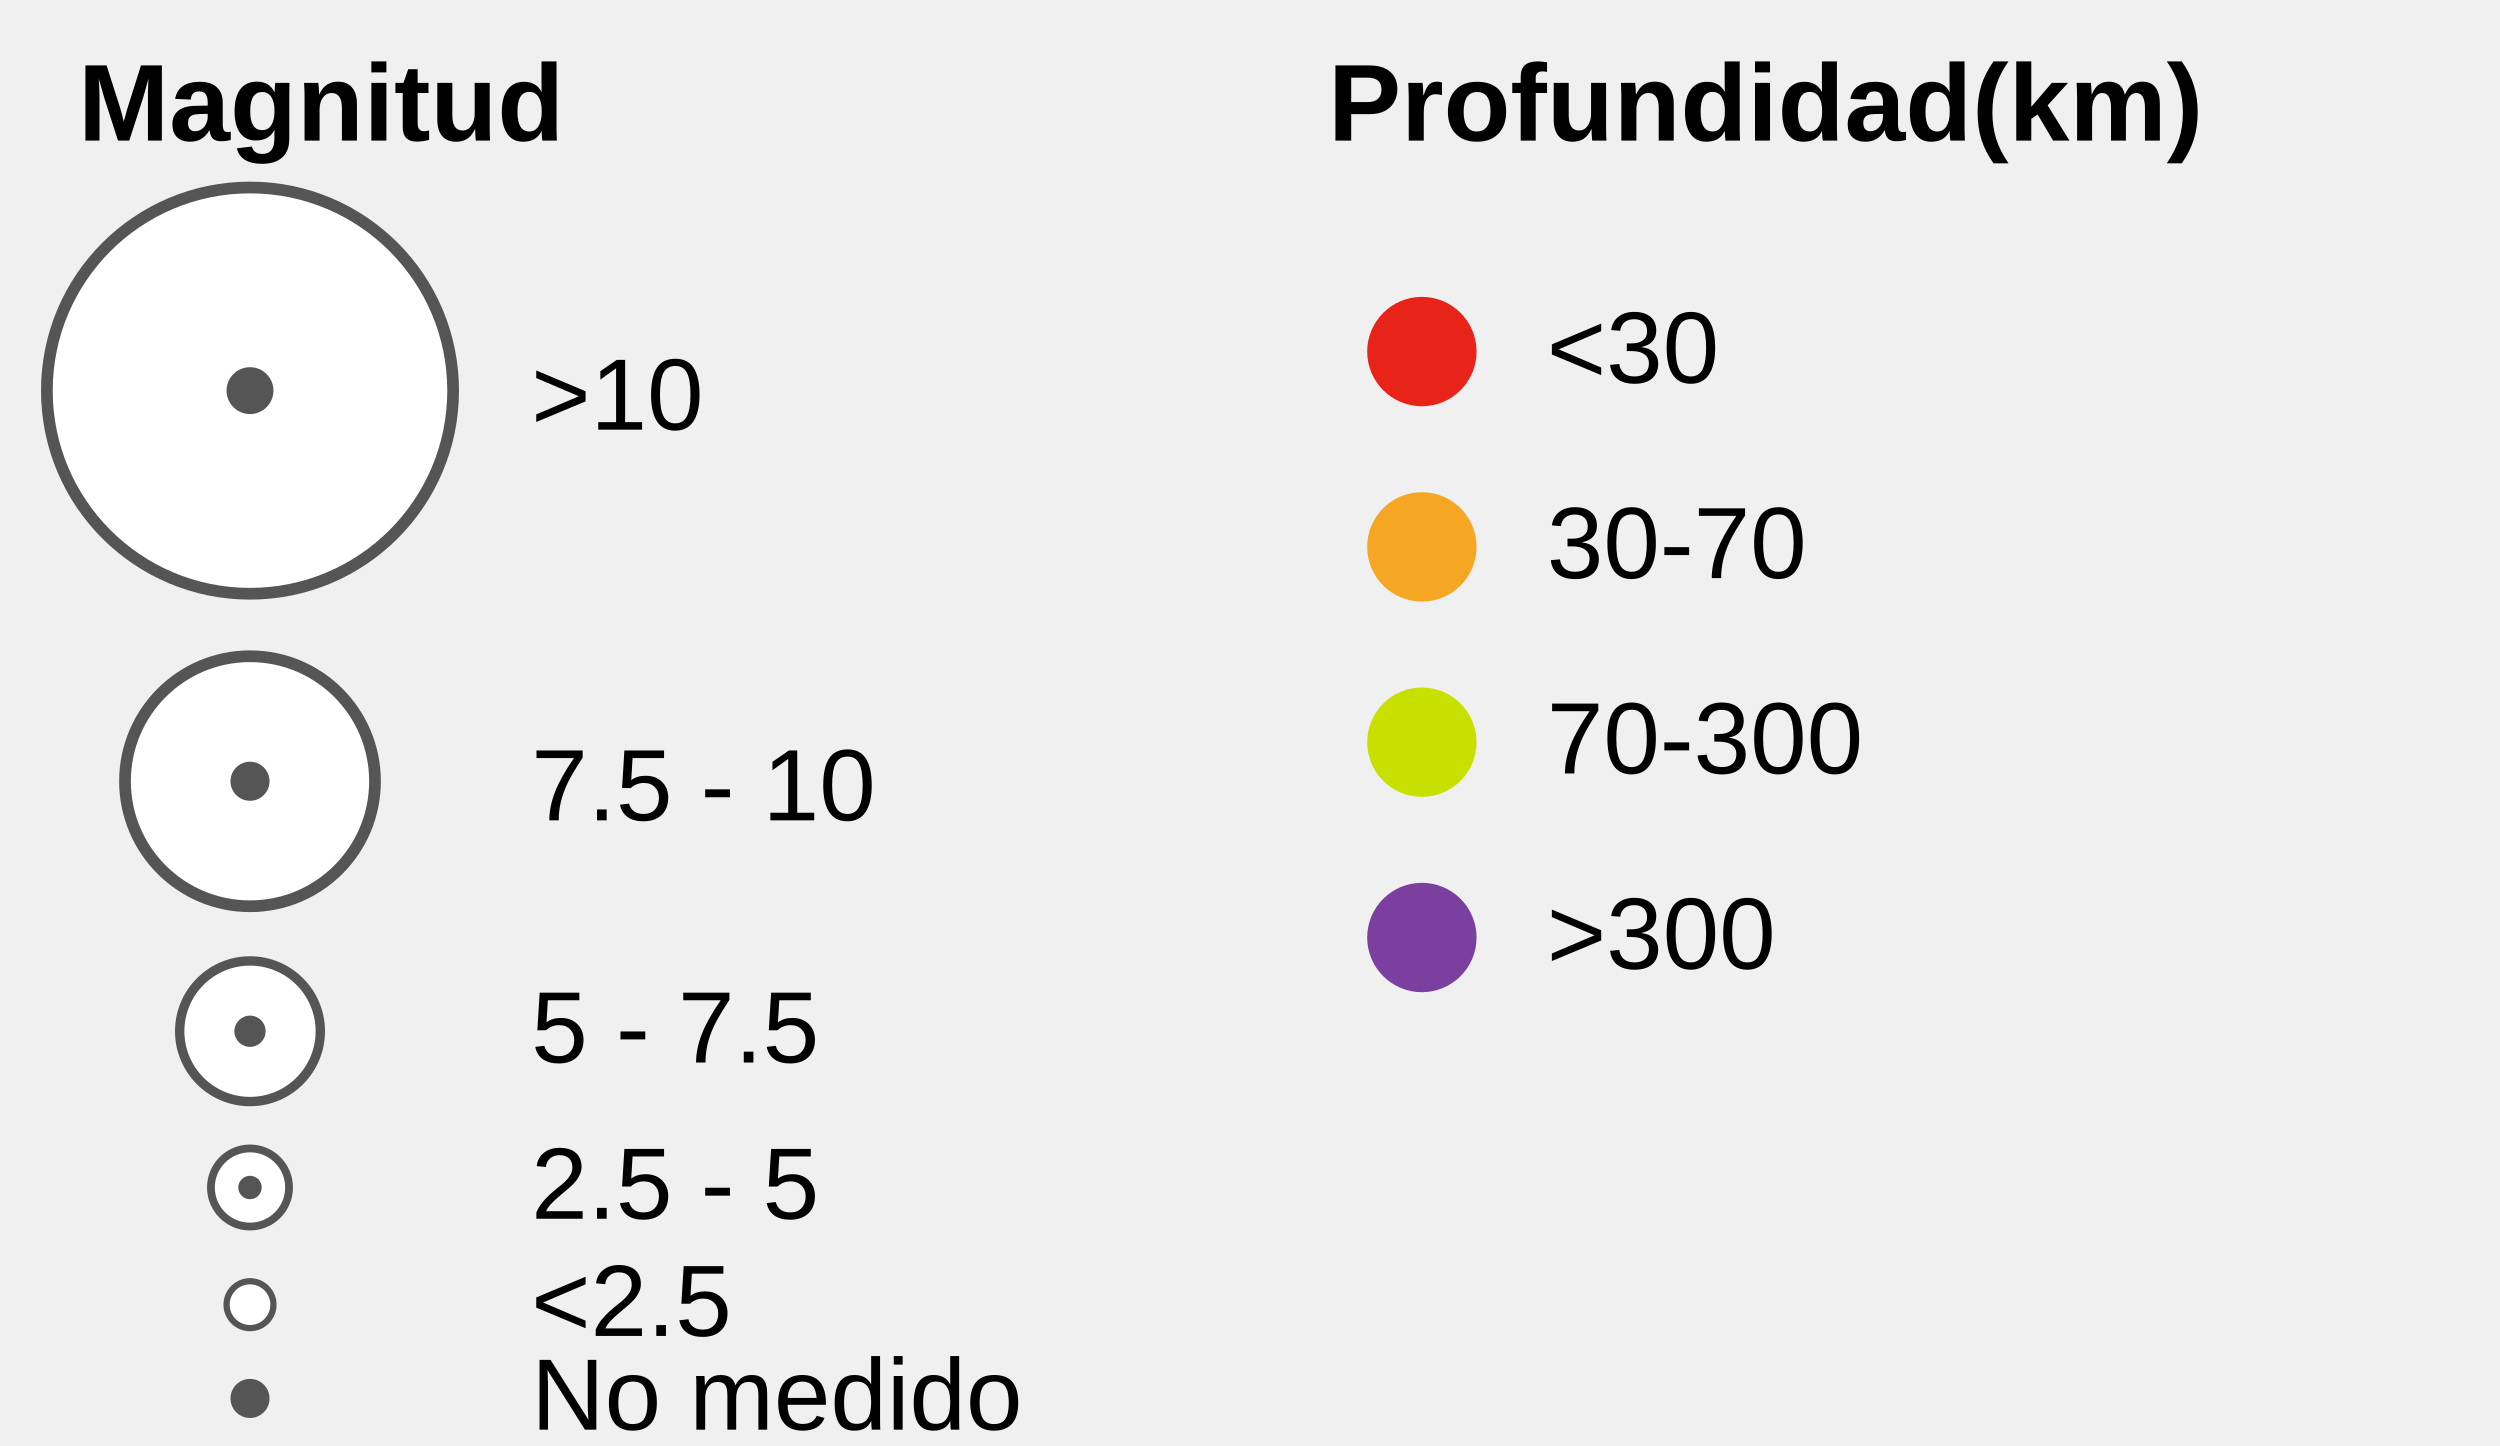
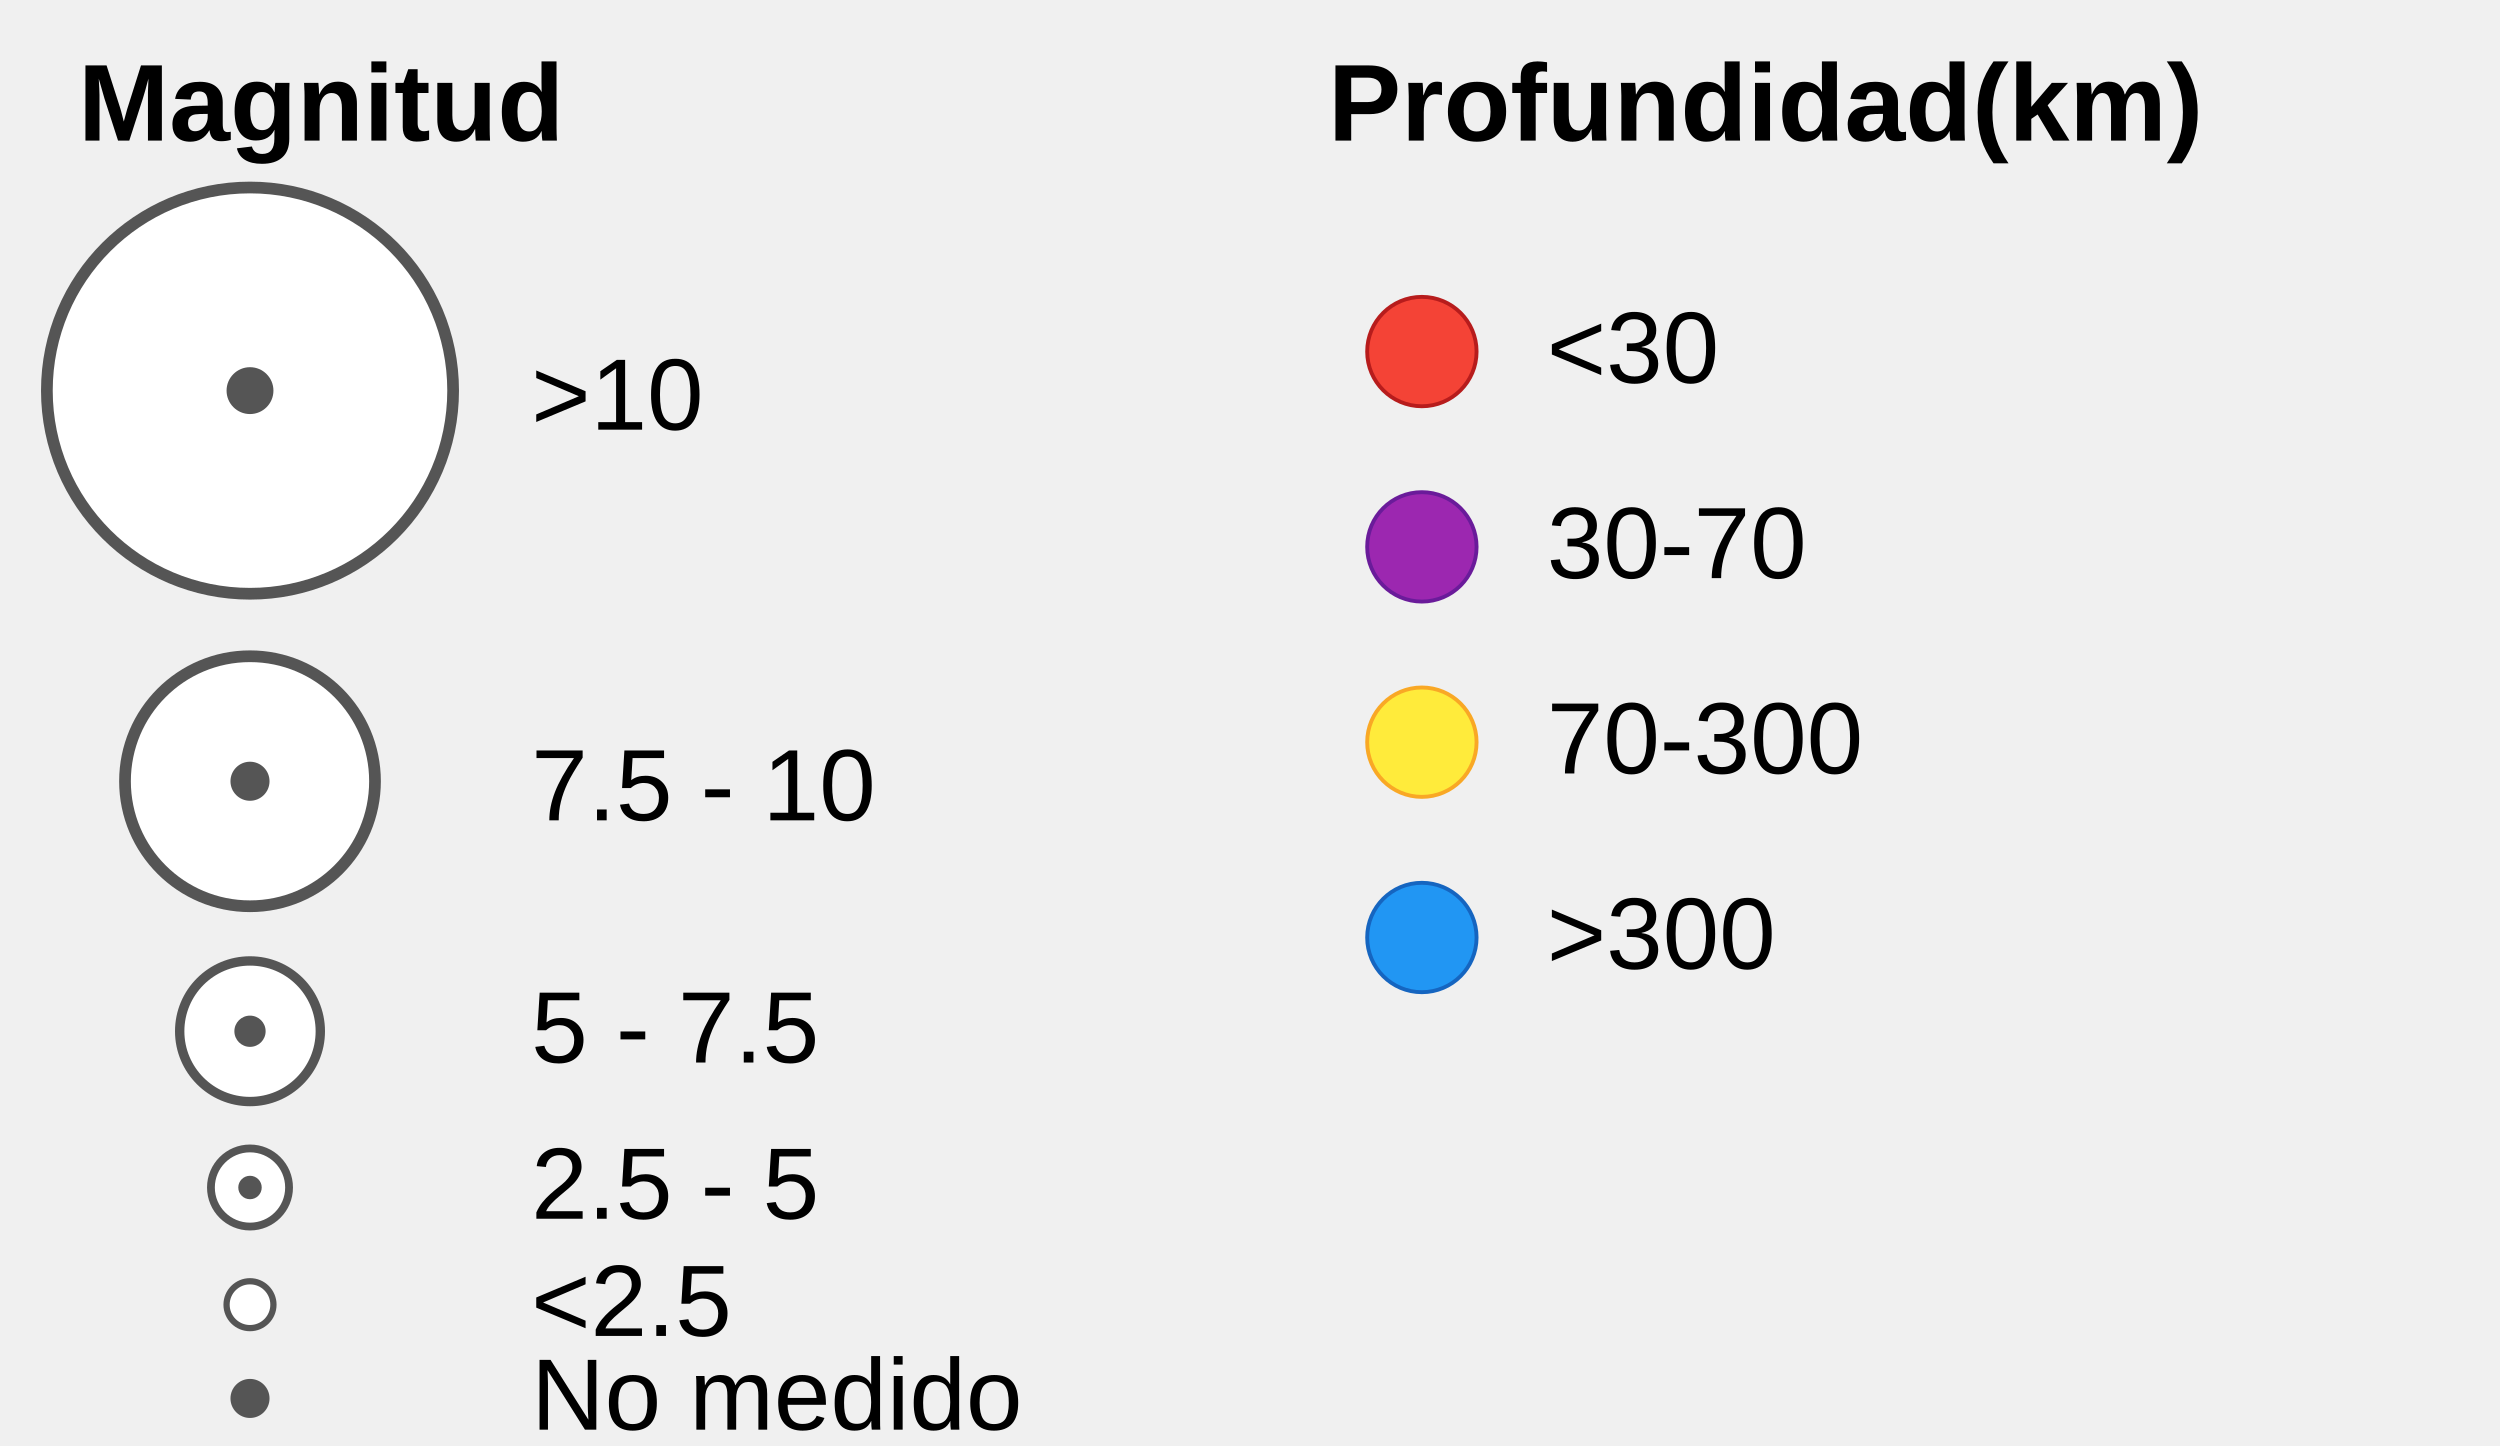
<svg xmlns="http://www.w3.org/2000/svg" width="320" height="185" font-family="Arial, sans-serif" font-size="13">
  <text x="10" y="18" font-weight="bold" font-size="14">Magnitud</text>
  <circle cx="32" cy="50" r="26" fill="white" stroke="#555" stroke-width="1.5" />
  <circle cx="32" cy="50" r="3" fill="#555" />
  <text x="68" y="55">&gt;10</text>
  <circle cx="32" cy="100" r="16" fill="white" stroke="#555" stroke-width="1.5" />
  <circle cx="32" cy="100" r="2.5" fill="#555" />
  <text x="68" y="105">7.5 - 10</text>
  <circle cx="32" cy="132" r="9" fill="white" stroke="#555" stroke-width="1.2" />
  <circle cx="32" cy="132" r="2" fill="#555" />
  <text x="68" y="136">5 - 7.5</text>
  <circle cx="32" cy="152" r="5" fill="white" stroke="#555" stroke-width="1" />
  <circle cx="32" cy="152" r="1.5" fill="#555" />
  <text x="68" y="156">2.5 - 5</text>
  <circle cx="32" cy="167" r="3" fill="white" stroke="#555" stroke-width="0.8" />
  <text x="68" y="171">&lt;2.5</text>
  <circle cx="32" cy="179" r="2.5" fill="#555" />
  <text x="68" y="183">No medido</text>
  <text x="170" y="18" font-weight="bold" font-size="14">Profundidad(km)</text>
-   <circle cx="182" cy="45" r="7" fill="#e8231a" />
+   <circle cx="182" cy="45" r="7" fill="#F44336" stroke="#B71C1C" stroke-width="0.5" />
  <text x="198" y="49">&lt;30</text>
-   <circle cx="182" cy="70" r="7" fill="#f5a623" />
+   <circle cx="182" cy="70" r="7" fill="#9C27B0" stroke="#6A1B9A" stroke-width="0.5" />
  <text x="198" y="74">30-70</text>
-   <circle cx="182" cy="95" r="7" fill="#c8e000" />
+   <circle cx="182" cy="95" r="7" fill="#FFEB3B" stroke="#F9A825" stroke-width="0.5" />
  <text x="198" y="99">70-300</text>
-   <circle cx="182" cy="120" r="7" fill="#7b3fa0" />
+   <circle cx="182" cy="120" r="7" fill="#2196F3" stroke="#1565C0" stroke-width="0.5" />
  <text x="198" y="124">&gt;300</text>
</svg>
